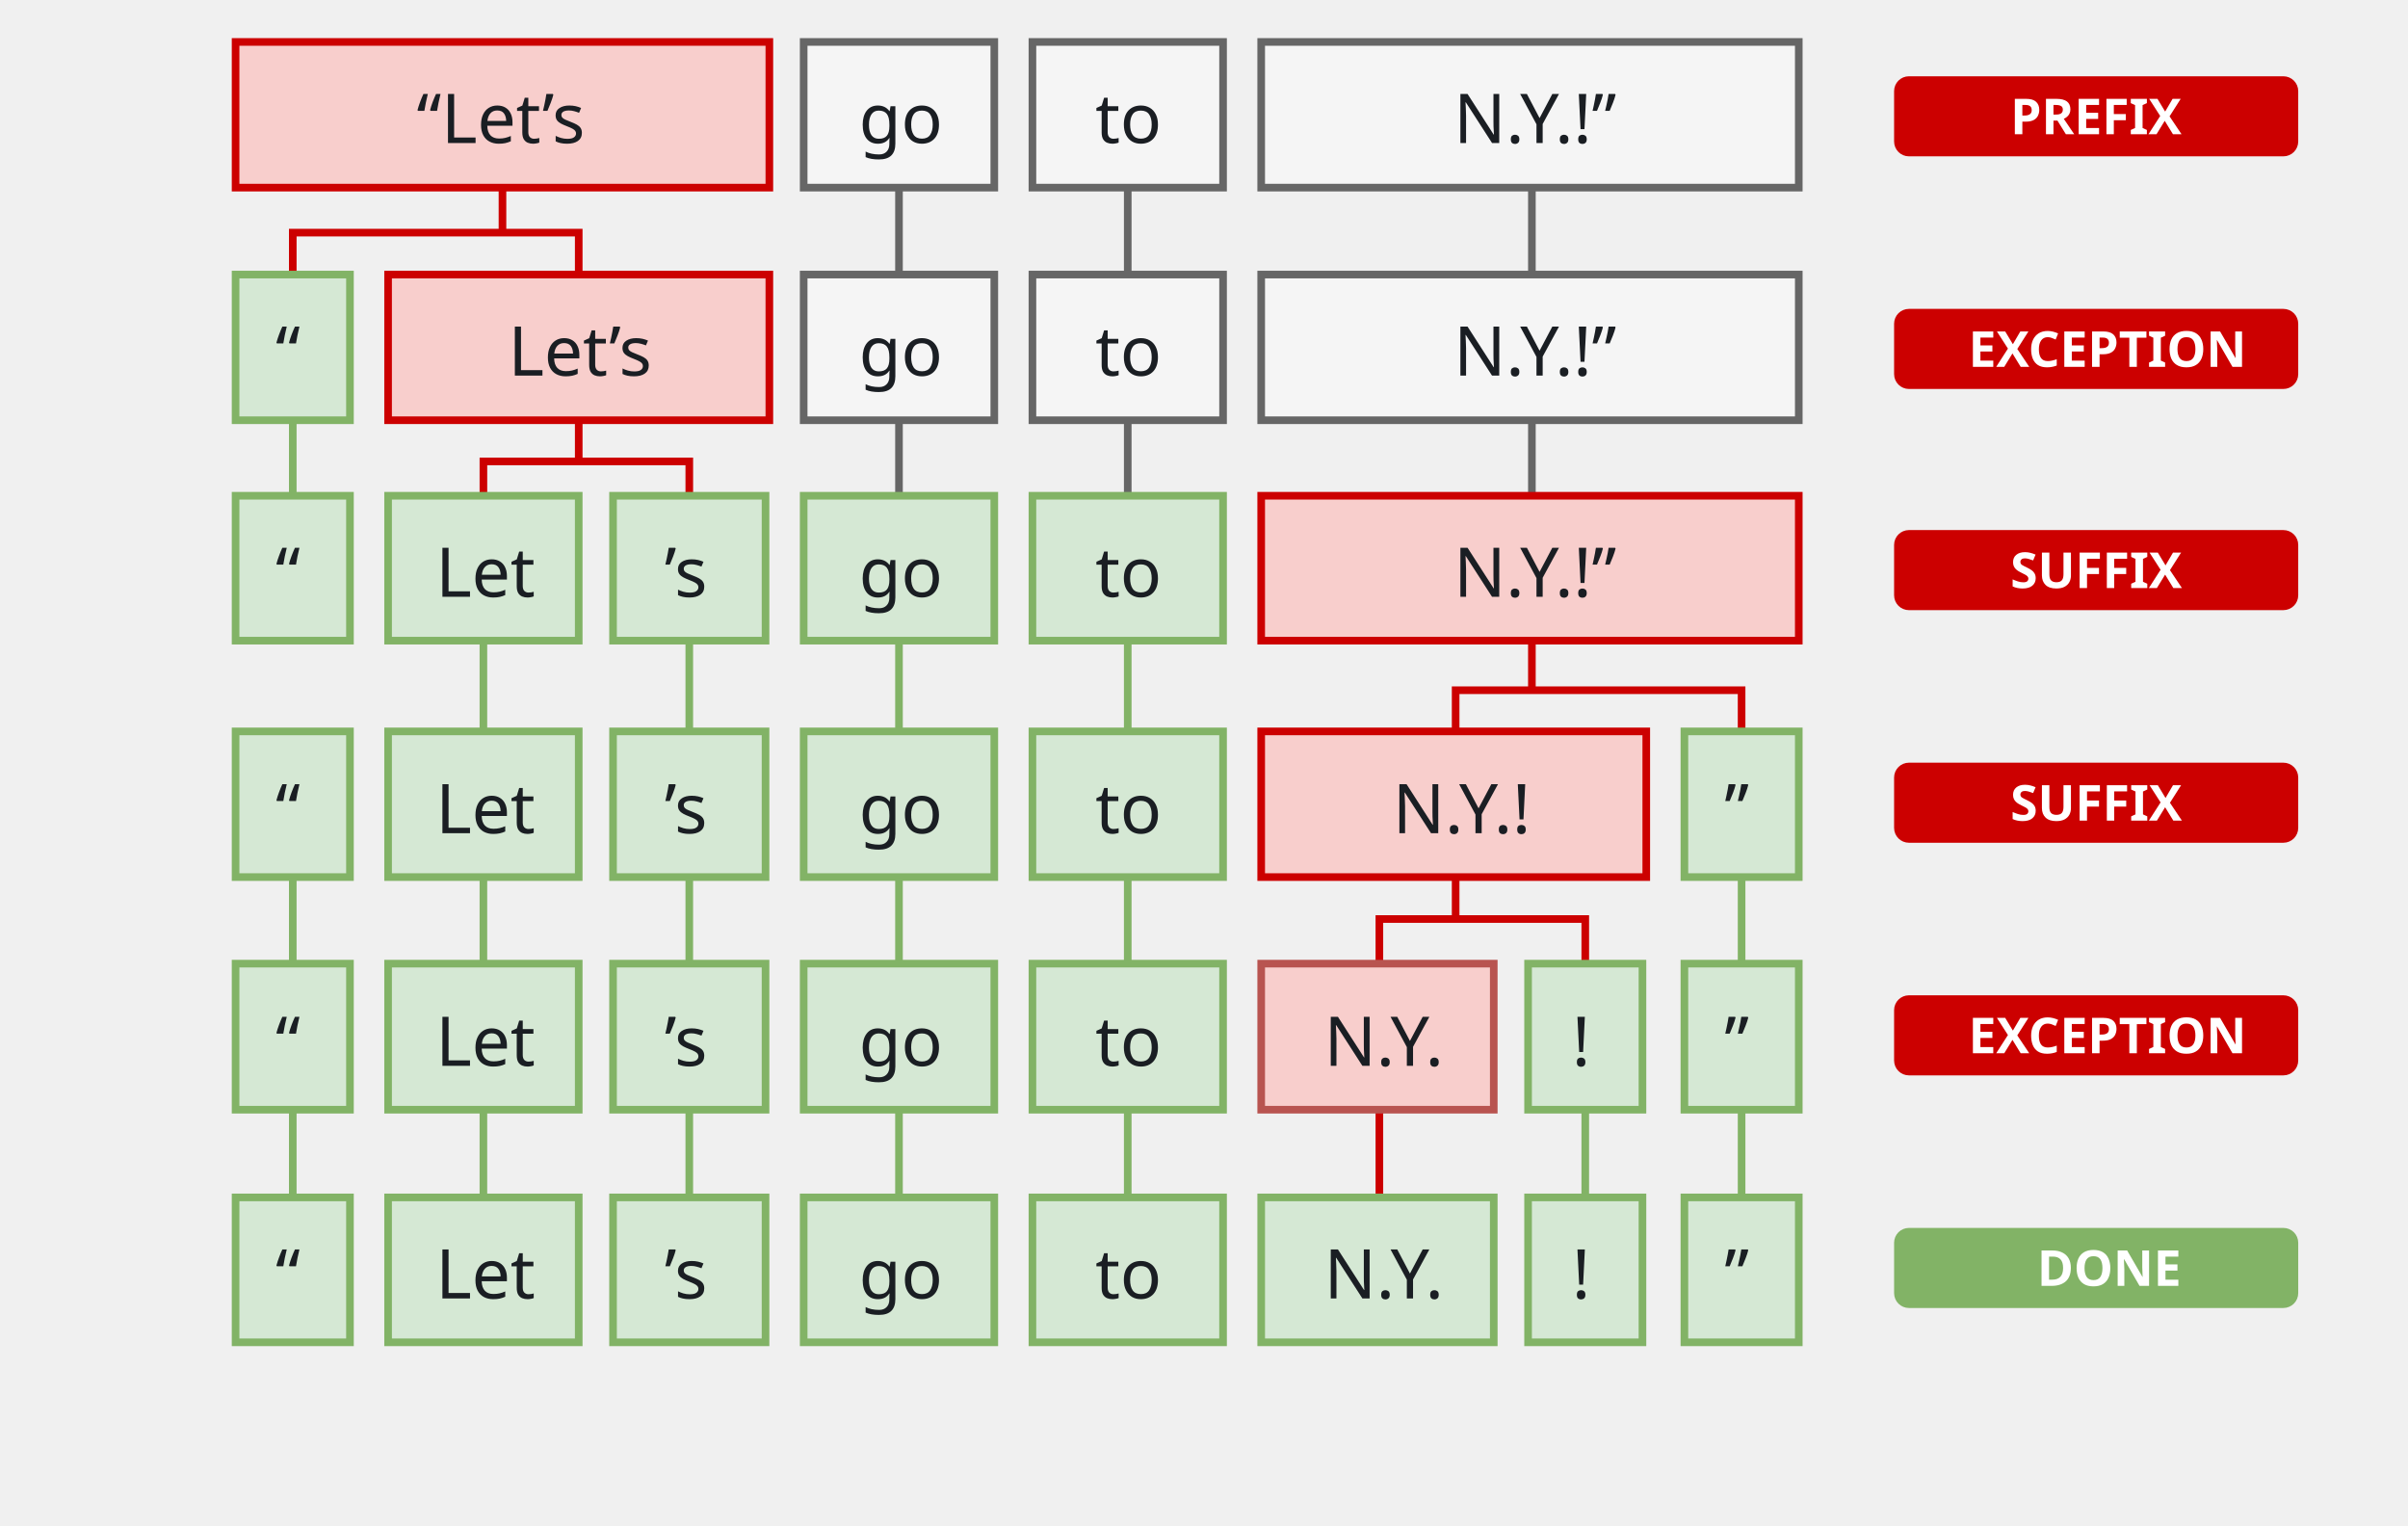
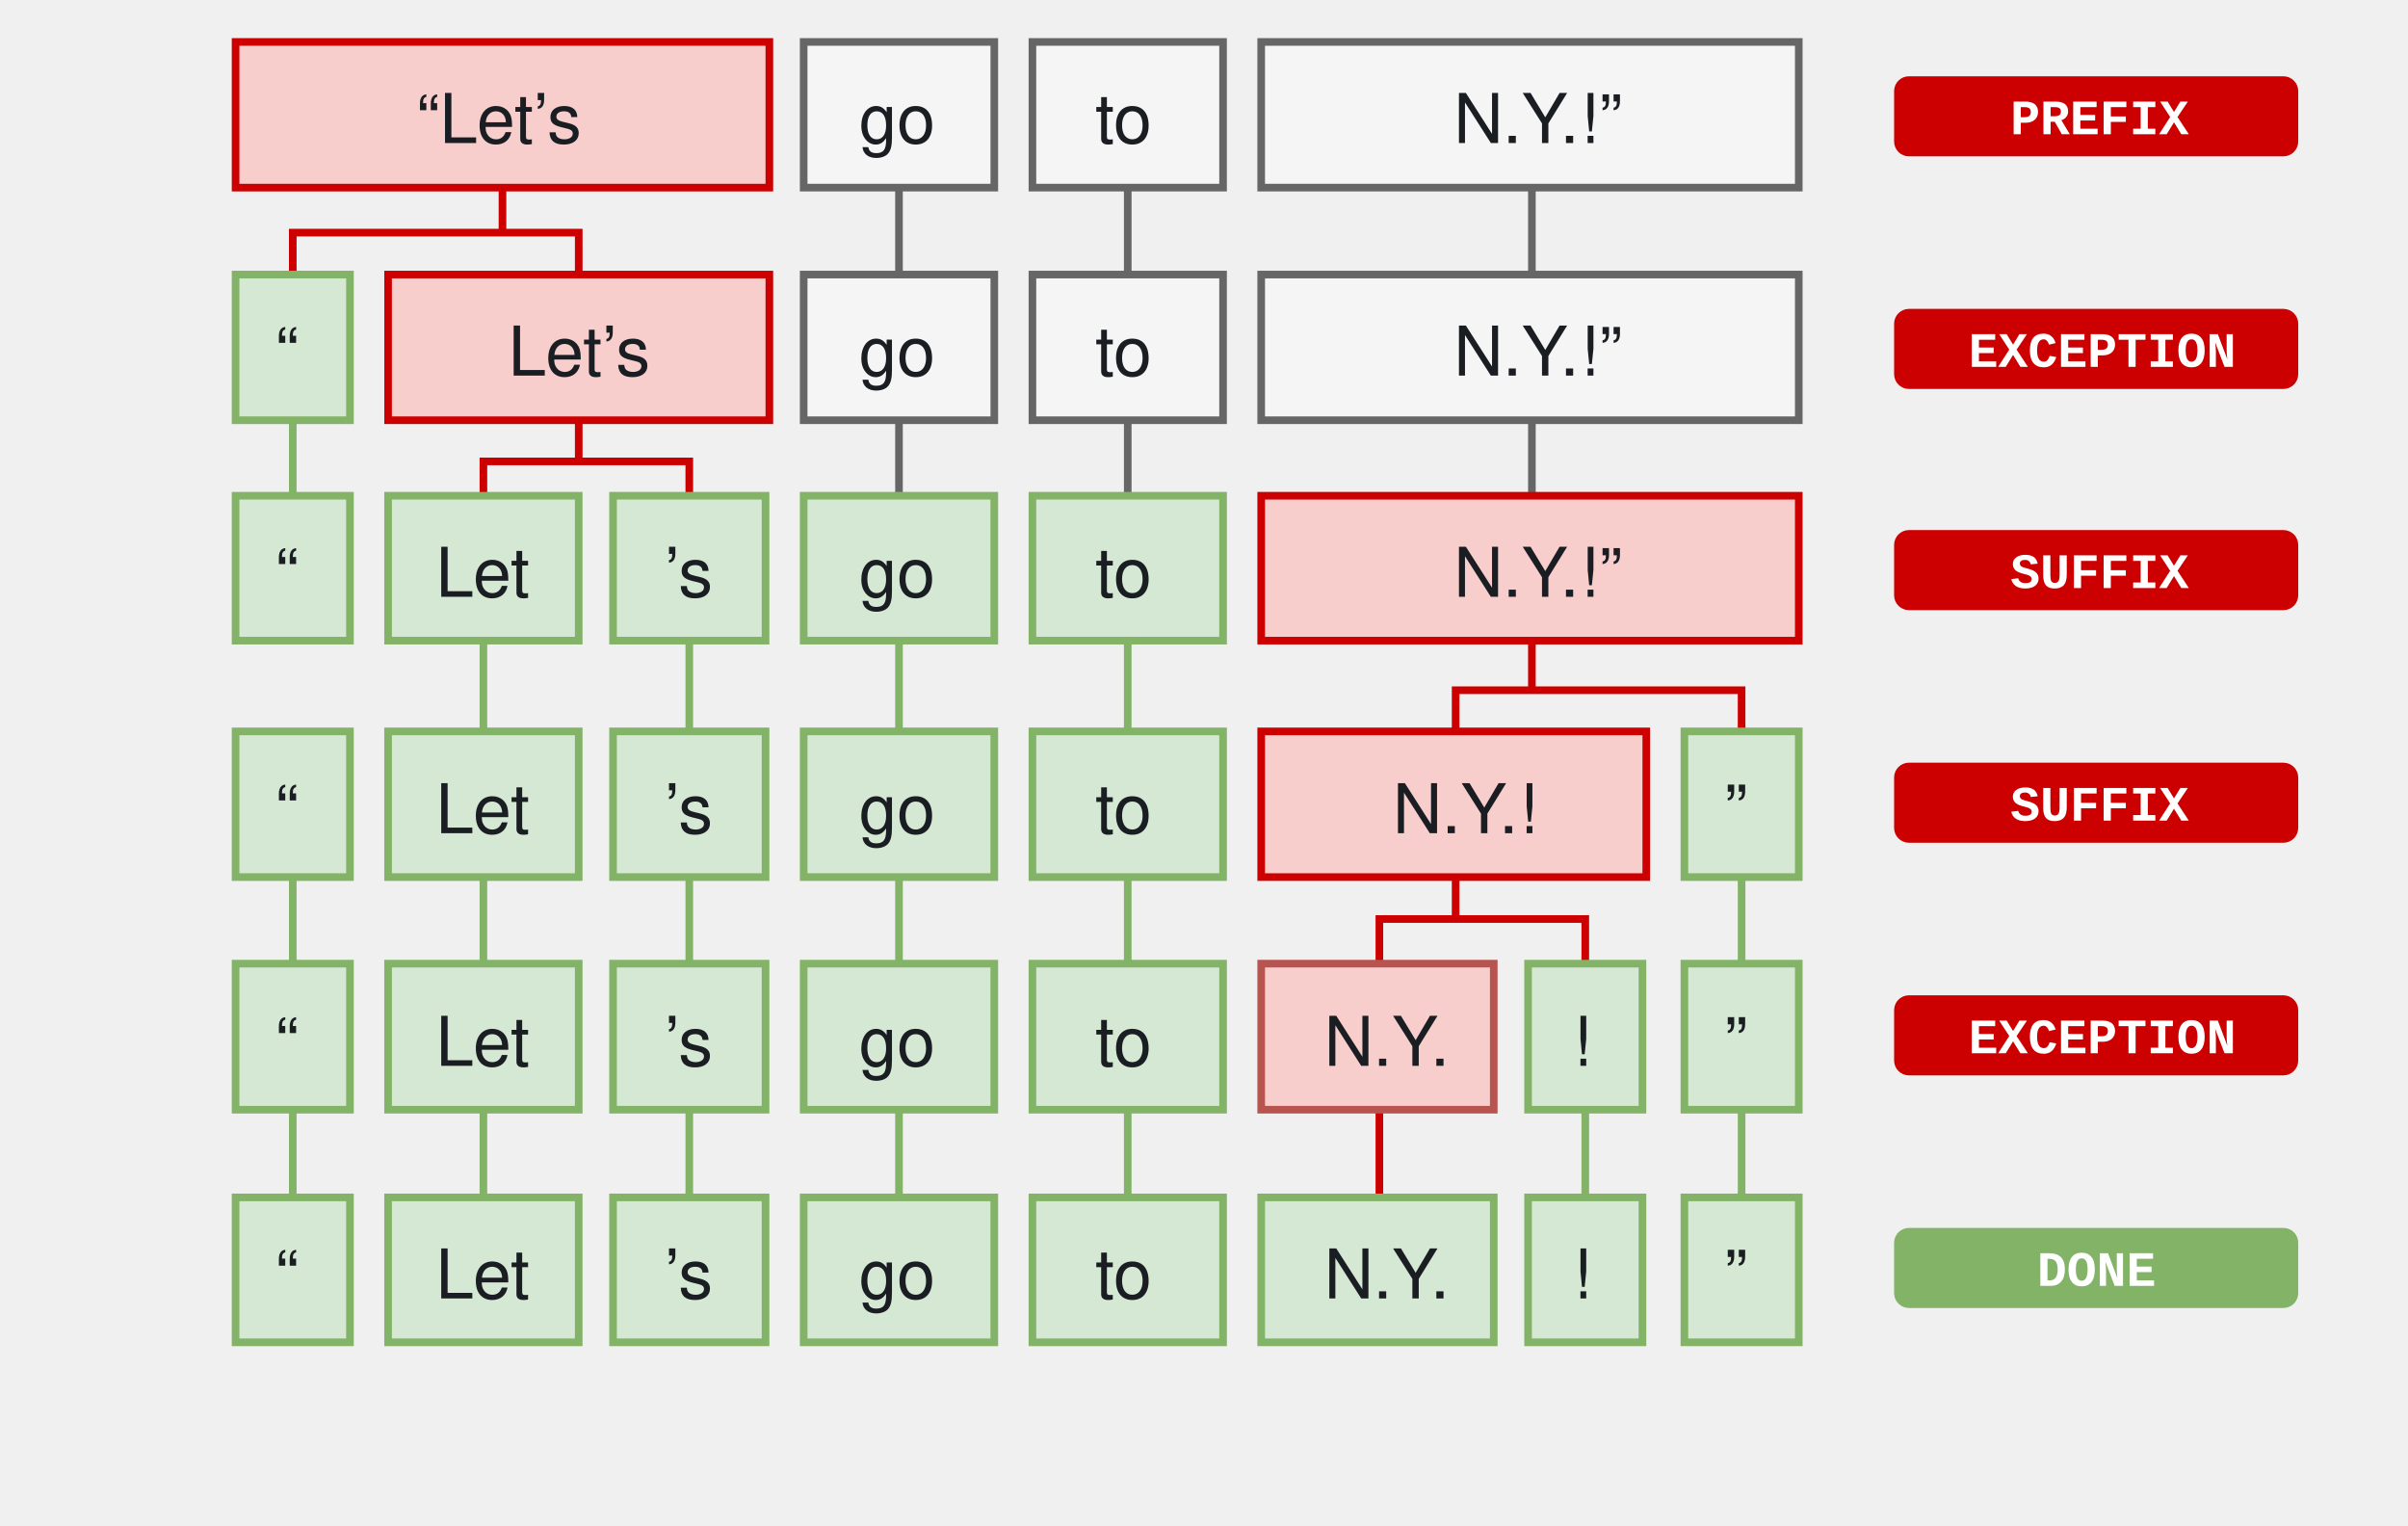
<svg xmlns="http://www.w3.org/2000/svg" class="o-svg" width="600" height="380" viewBox="-20 -10 550 400">
  <style>
-         .svg__tokenization__text { fill: #1a1e23; font: 18px "Source Sans Pro" }
-         .svg__tokenization__text-small { fill: #fff; font: 600 13px "Source Code Pro" }
+         .svg__tokenization__text { fill: #1a1e23; font: 18px "Source Sans Pro", Tahoma, Helvetica, Arial, sans-serif }
+         .svg__tokenization__text-small { fill: #fff; font: 600 13px "Source Code Pro", Monaco, "Courier New", monospace }
    </style>
  <path fill="none" stroke="#c00" stroke-width="2" stroke-miterlimit="10" d="M71 39v12H16v11M71 39v12h20v11" />
  <path fill="#f8cecc" stroke="#c00" stroke-width="2" d="M1 1h140v38.2H1z" />
  <text class="svg__tokenization__text" dy="1em" width="43" height="19" transform="translate(48.5 9.5)">“Let’s</text>
  <path fill="none" stroke="#666" stroke-width="2" stroke-miterlimit="10" d="M175 39v23" />
  <path fill="#f5f5f5" stroke="#666" stroke-width="2" d="M150 1h50v38.2h-50z" />
  <text class="svg__tokenization__text" dy="1em" transform="translate(164.5 9.5)" width="19" height="19">go</text>
  <path fill="none" stroke="#666" stroke-width="2" stroke-miterlimit="10" d="M235 39v23" />
  <path fill="#f5f5f5" stroke="#666" stroke-width="2" d="M210 1h50v38.2h-50z" />
  <text class="svg__tokenization__text" dy="1em" transform="translate(226.5 9.5)" width="15" height="19">to</text>
  <path fill="none" stroke="#666" stroke-width="2" stroke-miterlimit="10" d="M341 39v23" />
  <path fill="#f5f5f5" stroke="#666" stroke-width="2" d="M270 1h141v38.2H270z" />
  <text class="svg__tokenization__text" dy="1em" transform="translate(320.5 9.5)" width="38" height="19">N.Y.!”</text>
  <path fill="none" stroke="#82b366" stroke-width="2" stroke-miterlimit="10" d="M16 100v20" />
  <path fill="#d5e8d4" stroke="#82b366" stroke-width="2" d="M1 62h30v38.2H1z" />
  <text class="svg__tokenization__text" dy="1em" transform="translate(11.5 70.5)" width="7" height="19">“</text>
  <path fill="none" stroke="#c00" stroke-width="2" stroke-miterlimit="10" d="M91 100v11H66v9M91 100v11h29v9" />
  <path fill="#f8cecc" stroke="#c00" stroke-width="2" d="M41 62h100v38.2H41z" />
  <text class="svg__tokenization__text" dy="1em" transform="translate(72.5 70.5)" width="35" height="19">Let’s</text>
  <path fill="none" stroke="#666" stroke-width="2" stroke-miterlimit="10" d="M175 100v20" />
  <path fill="#f5f5f5" stroke="#666" stroke-width="2" d="M150 62h50v38.2h-50z" />
  <text class="svg__tokenization__text" dy="1em" transform="translate(164.5 70.5)" width="19" height="19">go</text>
  <path fill="none" stroke="#666" stroke-width="2" stroke-miterlimit="10" d="M235 100v20" />
  <path fill="#f5f5f5" stroke="#666" stroke-width="2" d="M210 62h50v38.2h-50z" />
  <text class="svg__tokenization__text" dy="1em" transform="translate(226.5 70.5)" width="15" height="19">to</text>
  <path fill="none" stroke="#666" stroke-width="2" stroke-miterlimit="10" d="M341 100v20" />
  <path fill="#f5f5f5" stroke="#666" stroke-width="2" d="M270 62h141v38.2H270z" />
  <text class="svg__tokenization__text" dy="1em" transform="translate(320.5 70.5)" width="38" height="19">N.Y.!”</text>
  <path fill="#d5e8d4" stroke="#82b366" stroke-width="2" d="M1 120h30v38H1z" />
  <text class="svg__tokenization__text" dy="1em" transform="translate(11.5 128.5)" width="7" height="19">“</text>
  <path fill="none" stroke="#82b366" stroke-width="2" stroke-miterlimit="10" d="M66 158v24" />
  <path fill="#d5e8d4" stroke="#82b366" stroke-width="2" d="M41 120h50v38H41z" />
  <text class="svg__tokenization__text" dy="1em" transform="translate(53.5 128.5)" width="23" height="19">Let</text>
  <path fill="none" stroke="#82b366" stroke-width="2" stroke-miterlimit="10" d="M175 158v24" />
  <path fill="#d5e8d4" stroke="#82b366" stroke-width="2" d="M150 120h50v38h-50z" />
  <text class="svg__tokenization__text" dy="1em" transform="translate(164.5 128.5)" width="19" height="19">go</text>
  <path fill="none" stroke="#82b366" stroke-width="2" stroke-miterlimit="10" d="M235 158v24" />
  <path fill="#d5e8d4" stroke="#82b366" stroke-width="2" d="M210 120h50v38h-50z" />
  <text class="svg__tokenization__text" dy="1em" transform="translate(226.5 128.5)" width="15" height="19">to</text>
  <path fill="none" stroke="#c00" stroke-width="2" stroke-miterlimit="10" d="M341 158v13h-20v11M341 158v13h55v11" />
  <path fill="#f8cecc" stroke="#c00" stroke-width="2" d="M270 120h141v38H270z" />
  <text class="svg__tokenization__text" dy="1em" transform="translate(320.5 128.5)" width="38" height="19">N.Y.!”</text>
  <path fill="none" stroke="#82b366" stroke-width="2" stroke-miterlimit="10" d="M120 158v24" />
  <path fill="#d5e8d4" stroke="#82b366" stroke-width="2" d="M100 120h40v38h-40z" />
  <text class="svg__tokenization__text" dy="1em" transform="translate(113.5 128.5)" width="11" height="19">’s</text>
  <path fill="none" stroke="#82b366" stroke-width="2" stroke-miterlimit="10" d="M16 220v23" />
  <path fill="#d5e8d4" stroke="#82b366" stroke-width="2" d="M1 181.8h30V220H1z" />
  <text class="svg__tokenization__text" dy="1em" transform="translate(11.5 190.5)" width="7" height="19">“</text>
  <path fill="none" stroke="#82b366" stroke-width="2" stroke-miterlimit="10" d="M66 220v23" />
  <path fill="#d5e8d4" stroke="#82b366" stroke-width="2" d="M41 181.8h50V220H41z" />
  <text class="svg__tokenization__text" dy="1em" transform="translate(53.5 190.5)" width="23" height="19">Let</text>
  <path fill="none" stroke="#82b366" stroke-width="2" stroke-miterlimit="10" d="M175 220v23" />
  <path fill="#d5e8d4" stroke="#82b366" stroke-width="2" d="M150 181.8h50V220h-50z" />
  <text class="svg__tokenization__text" dy="1em" transform="translate(164.5 190.5)" width="19" height="19">go</text>
  <path fill="none" stroke="#82b366" stroke-width="2" stroke-miterlimit="10" d="M235 220v23" />
  <path fill="#d5e8d4" stroke="#82b366" stroke-width="2" d="M210 181.8h50V220h-50z" />
  <text class="svg__tokenization__text" dy="1em" transform="translate(226.5 190.5)" width="15" height="19">to</text>
  <path fill="none" stroke="#c00" stroke-width="2" stroke-miterlimit="10" d="M321 220v11h-20v12M321 220v11h34v12" />
  <path fill="#f8cecc" stroke="#c00" stroke-width="2" d="M270 181.8h101V220H270z" />
  <text class="svg__tokenization__text" dy="1em" transform="translate(304.5 190.5)" width="30" height="19">N.Y.!</text>
  <path fill="none" stroke="#82b366" stroke-width="2" stroke-miterlimit="10" d="M120 220v23" />
  <path fill="#d5e8d4" stroke="#82b366" stroke-width="2" d="M100 181.8h40V220h-40z" />
  <text class="svg__tokenization__text" dy="1em" transform="translate(113.5 190.5)" width="11" height="19">’s</text>
  <path fill="none" stroke="#82b366" stroke-width="2" stroke-miterlimit="10" d="M396 220v23" />
  <path fill="#d5e8d4" stroke="#82b366" stroke-width="2" d="M381 181.8h30V220h-30z" />
  <text class="svg__tokenization__text" dy="1em" transform="translate(391.5 190.5)" width="7" height="19">”</text>
  <path fill="none" stroke="#82b366" stroke-width="2" stroke-miterlimit="10" d="M16 281v23" />
  <path fill="#d5e8d4" stroke="#82b366" stroke-width="2" d="M1 242.7h30V281H1z" />
  <text class="svg__tokenization__text" dy="1em" transform="translate(11.5 251.5)" width="7" height="19">“</text>
  <path fill="none" stroke="#82b366" stroke-width="2" stroke-miterlimit="10" d="M66 281v23" />
  <path fill="#d5e8d4" stroke="#82b366" stroke-width="2" d="M41 242.7h50V281H41z" />
  <text class="svg__tokenization__text" dy="1em" transform="translate(53.5 251.5)" width="23" height="19">Let</text>
  <path fill="none" stroke="#82b366" stroke-width="2" stroke-miterlimit="10" d="M175 281v20-17 20" />
  <path fill="#d5e8d4" stroke="#82b366" stroke-width="2" d="M150 242.7h50V281h-50z" />
  <text class="svg__tokenization__text" dy="1em" transform="translate(164.5 251.5)" width="19" height="19">go</text>
  <path fill="none" stroke="#82b366" stroke-width="2" stroke-miterlimit="10" d="M235 281v23" />
  <path fill="#d5e8d4" stroke="#82b366" stroke-width="2" d="M210 242.7h50V281h-50z" />
  <text class="svg__tokenization__text" dy="1em" transform="translate(226.5 251.5)" width="15" height="19">to</text>
  <path fill="none" stroke="#c00" stroke-width="2" stroke-miterlimit="10" d="M301 281v23" />
  <path fill="#f8cecc" stroke="#b85450" stroke-width="2" d="M270 242.7h61V281h-61z" />
  <text class="svg__tokenization__text" dy="1em" transform="translate(286.5 251.5)" width="26" height="19">N.Y.</text>
  <path fill="none" stroke="#82b366" stroke-width="2" stroke-miterlimit="10" d="M120 281v23" />
  <path fill="#d5e8d4" stroke="#82b366" stroke-width="2" d="M100 242.7h40V281h-40z" />
  <text class="svg__tokenization__text" dy="1em" transform="translate(113.5 251.5)" width="11" height="19">’s</text>
  <path fill="none" stroke="#82b366" stroke-width="2" stroke-miterlimit="10" d="M396 281v23" />
  <path fill="#d5e8d4" stroke="#82b366" stroke-width="2" d="M381 242.7h30V281h-30z" />
  <text class="svg__tokenization__text" dy="1em" transform="translate(391.5 251.5)" width="7" height="19">”</text>
  <path fill="none" stroke="#82b366" stroke-width="2" stroke-miterlimit="10" d="M355 281v23" />
  <path fill="#d5e8d4" stroke="#82b366" stroke-width="2" d="M340 242.7h30V281h-30z" />
  <text class="svg__tokenization__text" dy="1em" transform="translate(351.5 251.5)" width="5" height="19">!</text>
  <path fill="#d5e8d4" stroke="#82b366" stroke-width="2" d="M1 304h30v38H1z" />
  <text class="svg__tokenization__text" dy="1em" transform="translate(11.5 312.5)" width="7" height="19">“</text>
  <path fill="#d5e8d4" stroke="#82b366" stroke-width="2" d="M41 304h50v38H41z" />
  <text class="svg__tokenization__text" dy="1em" transform="translate(53.5 312.5)" width="23" height="19">Let</text>
  <path fill="#d5e8d4" stroke="#82b366" stroke-width="2" d="M150 304h50v38h-50z" />
  <text class="svg__tokenization__text" dy="1em" transform="translate(164.5 312.5)" width="19" height="19">go</text>
  <path fill="#d5e8d4" stroke="#82b366" stroke-width="2" d="M210 304h50v38h-50z" />
  <text class="svg__tokenization__text" dy="1em" transform="translate(226.5 312.5)" width="15" height="19">to</text>
  <path fill="#d5e8d4" stroke="#82b366" stroke-width="2" d="M270 304h61v38h-61z" />
  <text class="svg__tokenization__text" dy="1em" transform="translate(286.5 312.5)" width="26" height="19">N.Y.</text>
  <path fill="#d5e8d4" stroke="#82b366" stroke-width="2" d="M100 304h40v38h-40z" />
  <text class="svg__tokenization__text" dy="1em" transform="translate(113.5 312.5)" width="11" height="19">’s</text>
  <path fill="#d5e8d4" stroke="#82b366" stroke-width="2" d="M381 304h30v38h-30z" />
  <text class="svg__tokenization__text" dy="1em" transform="translate(391.5 312.5)" width="7" height="19">”</text>
  <path fill="#d5e8d4" stroke="#82b366" stroke-width="2" d="M340 304h30v38h-30z" />
  <text class="svg__tokenization__text" dy="1em" transform="translate(351.5 312.5)" width="5" height="19">!</text>
  <rect width="104" height="19" x="437" y="72" fill="#c00" stroke="#c00" stroke-width="2" rx="2.9" ry="2.9" />
  <text class="svg__tokenization__text-small" dy="0.9em" transform="translate(455.5 74.5)" width="65" height="12">EXCEPTION</text>
  <rect width="104" height="19" x="437" y="11" fill="#c00" stroke="#c00" stroke-width="2" rx="2.9" ry="2.9" />
  <text class="svg__tokenization__text-small" dy="0.9em" transform="translate(466.5 13.5)" width="43" height="12">PREFIX</text>
  <rect width="104" height="19" x="437" y="130" fill="#c00" stroke="#c00" stroke-width="2" rx="2.9" ry="2.9" />
  <text class="svg__tokenization__text-small" dy="0.9em" transform="translate(466.5 132.5)" width="43" height="12">SUFFIX</text>
  <rect width="104" height="19" x="437" y="191" fill="#c00" stroke="#c00" stroke-width="2" rx="2.9" ry="2.9" />
  <text class="svg__tokenization__text-small" dy="0.9em" transform="translate(466.5 193.5)" width="43" height="12">SUFFIX</text>
  <rect width="104" height="19" x="437" y="252" fill="#c00" stroke="#c00" stroke-width="2" rx="2.9" ry="2.9" />
  <text class="svg__tokenization__text-small" dy="0.9em" transform="translate(455.5 254.5)" width="65" height="12">EXCEPTION</text>
  <rect width="104" height="19" x="437" y="313" fill="#82b366" stroke="#82b366" stroke-width="2" rx="2.9" ry="2.9" />
  <text class="svg__tokenization__text-small" dy="0.9em" transform="translate(473.5 315.5)" width="29" height="12">DONE</text>
</svg>
